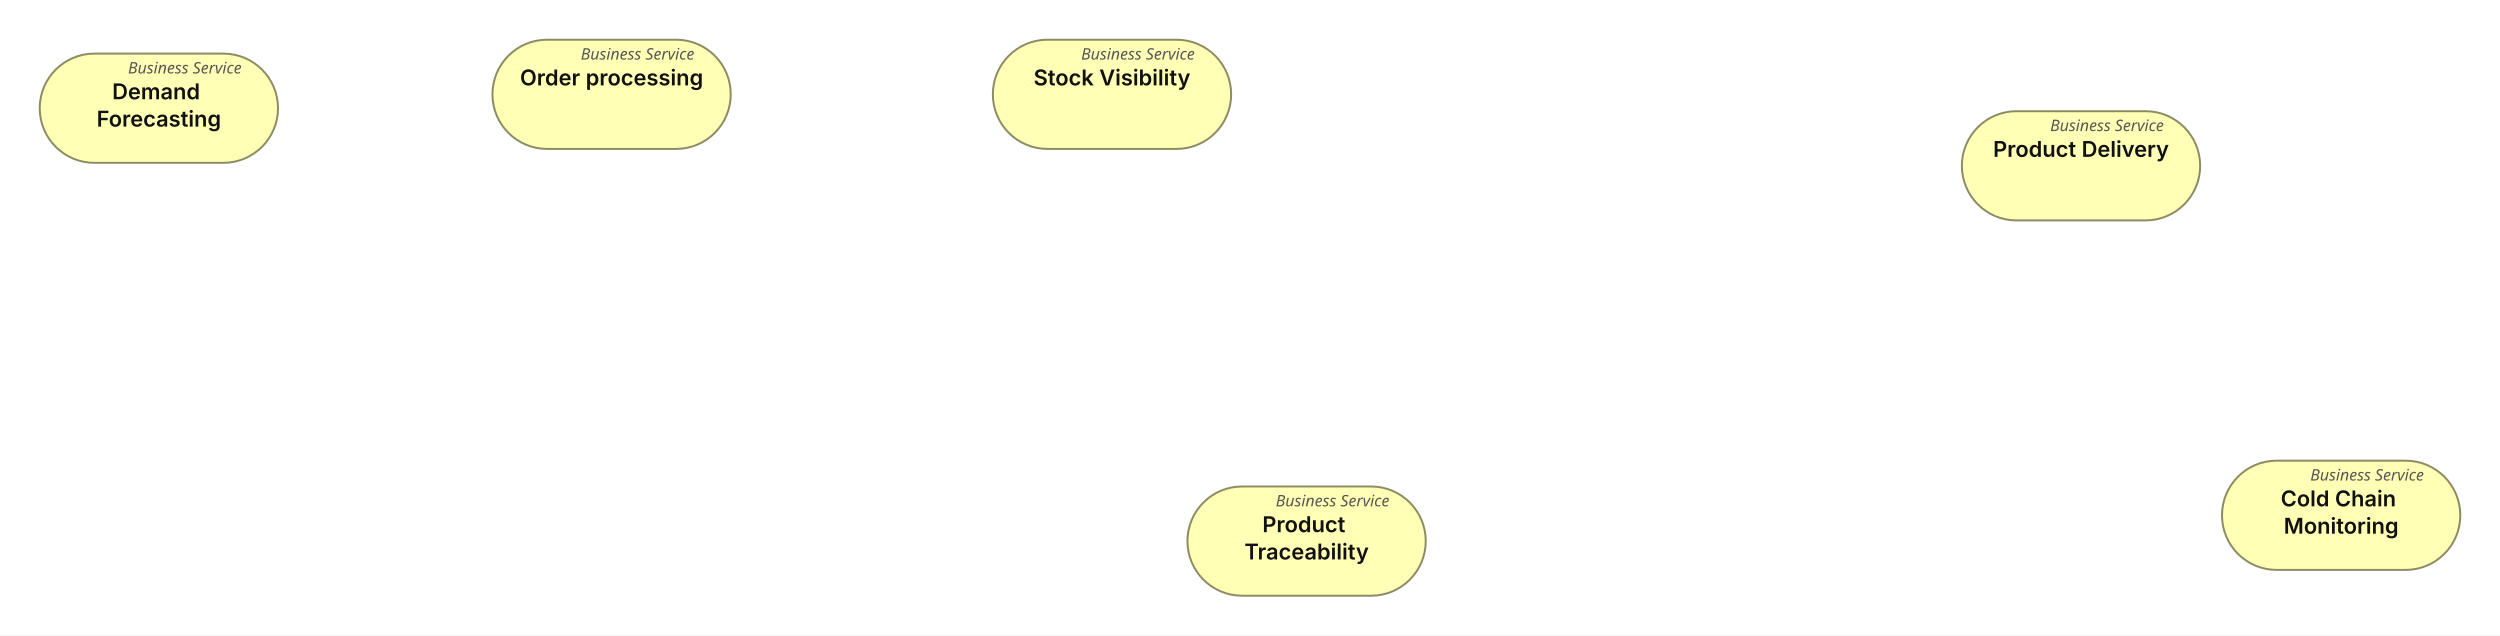
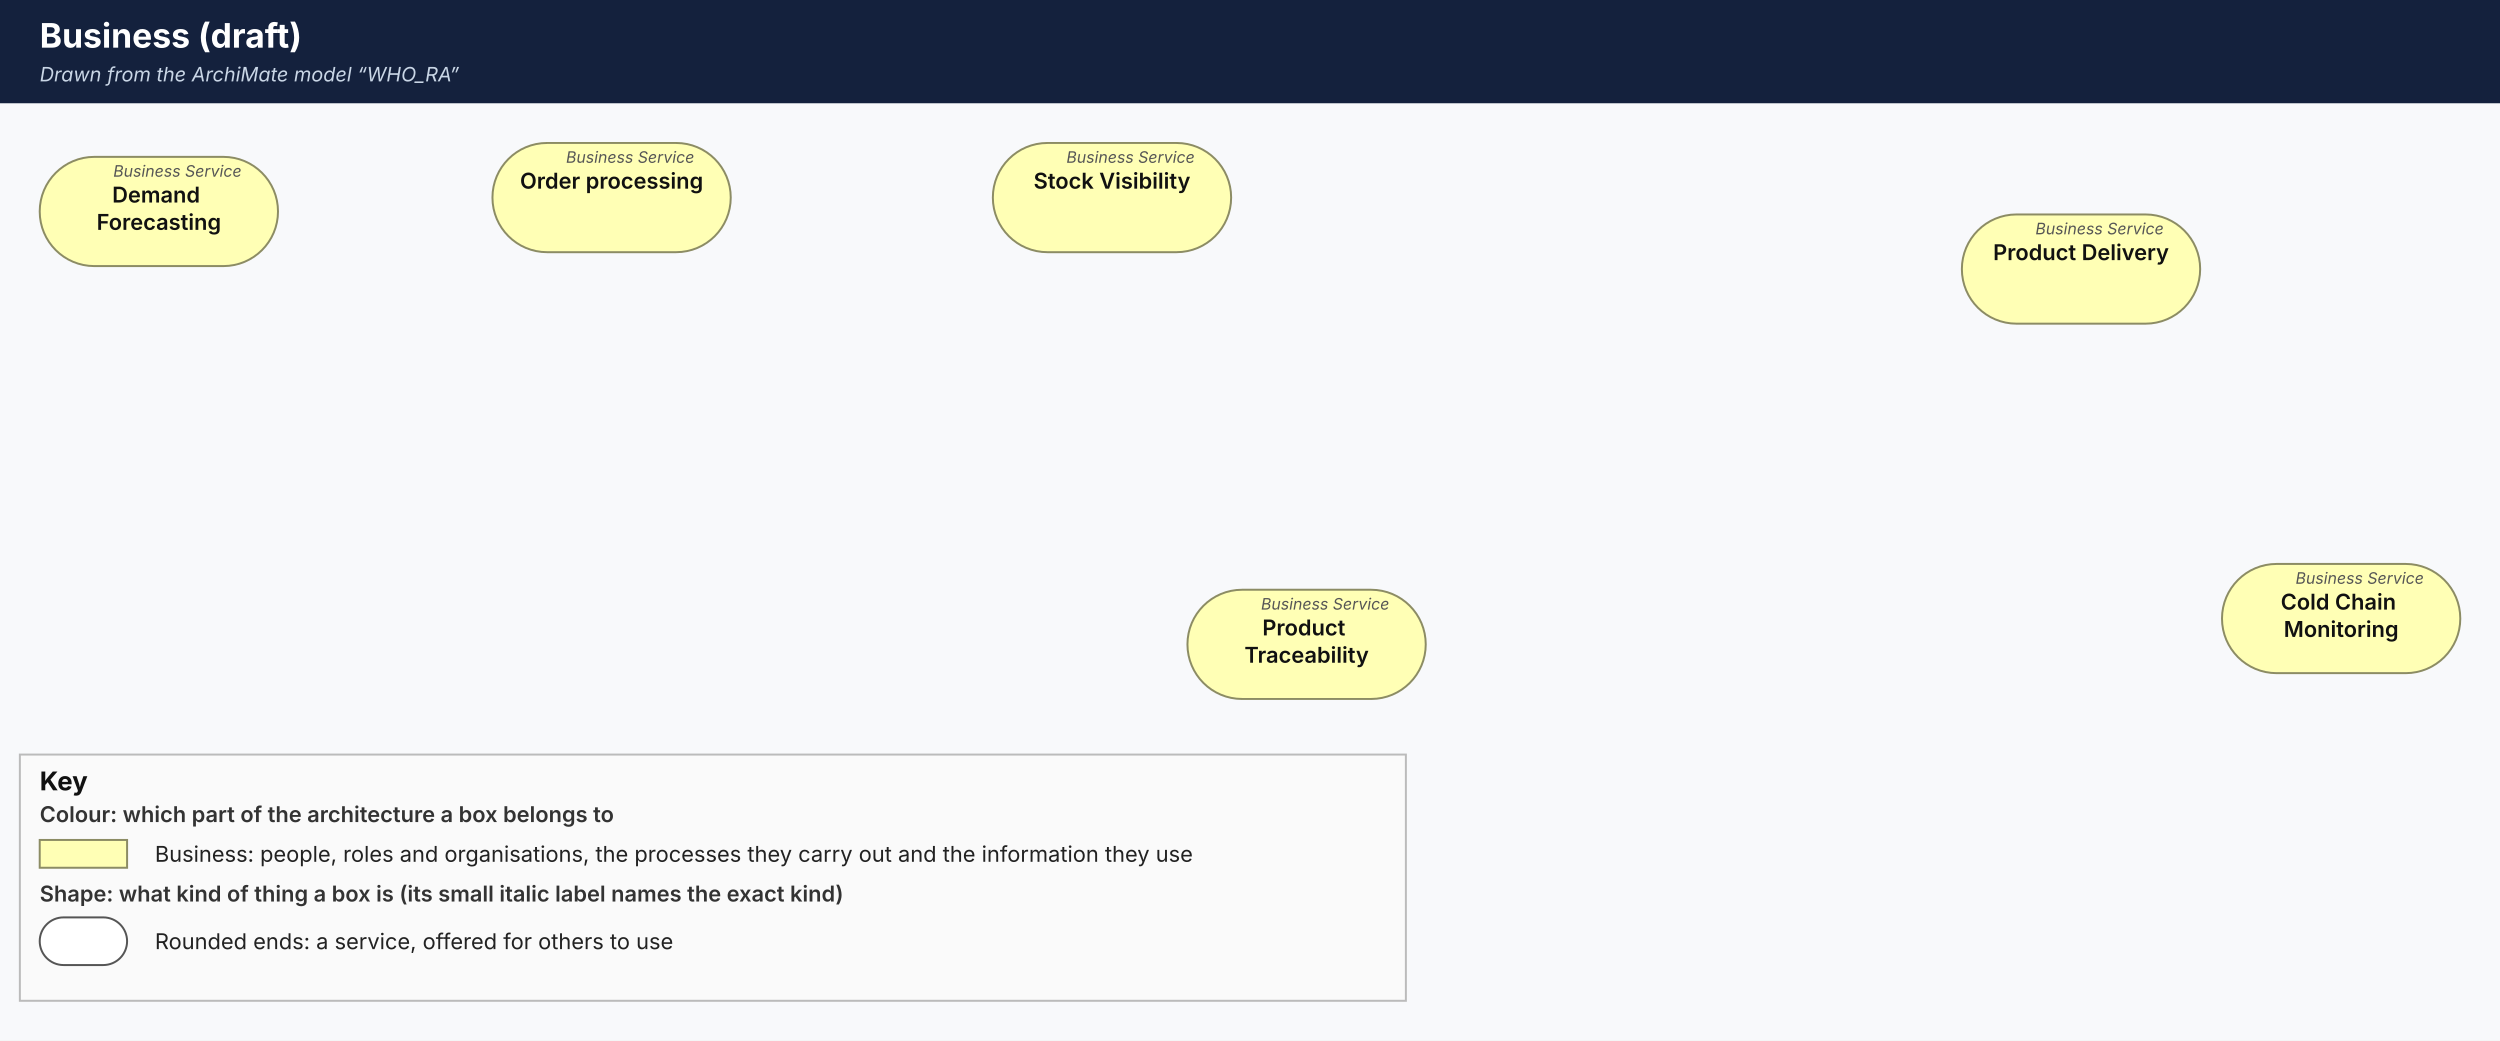
- <svg xmlns="http://www.w3.org/2000/svg" viewBox="88 141 1259 320" width="1259" height="320" role="img" aria-labelledby="av-title">
+ <svg xmlns="http://www.w3.org/2000/svg" viewBox="88 89 1259 524" width="1259" height="524" role="img" aria-labelledby="av-title">
  <style>
- .av-name{font:600 11px system-ui,-apple-system,"Segoe UI",sans-serif;fill:#111}
- .av-type{font:italic 8px system-ui,sans-serif;fill:#555}
- .av-group{font:600 11px system-ui,sans-serif;fill:#333}
- .av-note{font:10px system-ui,sans-serif;fill:#222}
- .av-rel{font:9px system-ui,sans-serif;fill:#333;paint-order:stroke;stroke:#fff;stroke-width:3px}
+ .av-name{font:600 11px Inter, "Segoe UI", system-ui, -apple-system, Helvetica, Arial, sans-serif;fill:#111}
+ .av-type{font:italic 8px Inter, "Segoe UI", system-ui, -apple-system, Helvetica, Arial, sans-serif;fill:#555}
+ .av-group{font:600 11px Inter, "Segoe UI", system-ui, -apple-system, Helvetica, Arial, sans-serif;fill:#333}
+ .av-note{font:10px Inter, "Segoe UI", system-ui, -apple-system, Helvetica, Arial, sans-serif;fill:#222}
+ .av-key{font:11px Inter, "Segoe UI", system-ui, -apple-system, Helvetica, Arial, sans-serif;fill:#222}
+ .av-keyh{font:600 11px Inter, "Segoe UI", system-ui, -apple-system, Helvetica, Arial, sans-serif;fill:#333}
+ .av-keyt{font:700 13px Inter, "Segoe UI", system-ui, -apple-system, Helvetica, Arial, sans-serif;fill:#111}
+ .av-rel{font:9px Inter, "Segoe UI", system-ui, -apple-system, Helvetica, Arial, sans-serif;fill:#333;paint-order:stroke;stroke:#fff;stroke-width:3px}
a:hover rect,a:hover polygon,a:focus rect,a:focus polygon{stroke:#06c;stroke-width:2.5}
</style>
  <defs>
    <marker id="arrow-open" viewBox="0 0 12 12" refX="11" refY="6" markerWidth="11" markerHeight="11" orient="auto-start-reverse" markerUnits="userSpaceOnUse">
      <path d="M1 1 L11 6 L1 11" fill="none" stroke="#333" stroke-width="1.3" />
    </marker>
    <marker id="arrow-filled" viewBox="0 0 12 12" refX="11" refY="6" markerWidth="11" markerHeight="11" orient="auto-start-reverse" markerUnits="userSpaceOnUse">
      <path d="M1 1 L11 6 L1 11 Z" fill="#333" />
    </marker>
    <marker id="arrow-small" viewBox="0 0 10 10" refX="9" refY="5" markerWidth="8" markerHeight="8" orient="auto-start-reverse" markerUnits="userSpaceOnUse">
      <path d="M1 1 L9 5 L1 9" fill="none" stroke="#333" stroke-width="1.2" />
    </marker>
    <marker id="triangle-hollow" viewBox="0 0 14 14" refX="13" refY="7" markerWidth="13" markerHeight="13" orient="auto-start-reverse" markerUnits="userSpaceOnUse">
      <path d="M1 1 L13 7 L1 13 Z" fill="#fff" stroke="#333" stroke-width="1.2" />
    </marker>
    <marker id="diamond-filled" viewBox="0 0 16 10" refX="1" refY="5" markerWidth="16" markerHeight="10" orient="auto-start-reverse" markerUnits="userSpaceOnUse">
      <path d="M1 5 L8 1 L15 5 L8 9 Z" fill="#333" />
    </marker>
    <marker id="diamond-hollow" viewBox="0 0 16 10" refX="1" refY="5" markerWidth="16" markerHeight="10" orient="auto-start-reverse" markerUnits="userSpaceOnUse">
      <path d="M1 5 L8 1 L15 5 L8 9 Z" fill="#fff" stroke="#333" stroke-width="1.2" />
    </marker>
    <marker id="dot" viewBox="0 0 8 8" refX="4" refY="4" markerWidth="7" markerHeight="7" orient="auto" markerUnits="userSpaceOnUse">
      <circle cx="4" cy="4" r="3.2" fill="#333" />
    </marker>
    <pattern id="missing" width="8" height="8" patternUnits="userSpaceOnUse" patternTransform="rotate(45)">
      <rect width="8" height="8" fill="#fff" />
      <line x1="0" y1="0" x2="0" y2="8" stroke="#d33" stroke-width="2" />
    </pattern>
  </defs>
-   <rect x="88" y="141" width="1259" height="320" fill="#fff" />
-   <a href="../../../en/dpi-h-ra/archimate/0.2.0/elements/id-17ad814c579c480fbbc935fb60479ff0/" target="_top">
+   <rect x="88" y="89" width="1259" height="524" fill="#f8f9fb" />
+   <rect x="88" y="89" width="1259" height="52" fill="#14213d" />
+   <text x="108" y="113" style="font:700 17px Inter, &quot;Segoe UI&quot;, system-ui, -apple-system, Helvetica, Arial, sans-serif;fill:#fff">Business (draft)</text>
+   <text x="108" y="130" style="font:italic 10px Inter, &quot;Segoe UI&quot;, system-ui, -apple-system, Helvetica, Arial, sans-serif;fill:#c9d6e6">Drawn from the ArchiMate model “WHO_RA”</text>
+   <a href="../../../en/dpi-h-ra/archimate/0.2.0/elements/order-processing/" target="_top">
    <rect x="336" y="161" width="120" height="55" rx="27.5" fill="#ffffb5" stroke="#8c8c64" stroke-width="1" />
    <text class="av-type" x="437.667" y="171" text-anchor="end">Business Service</text>
    <text class="av-name" x="396" y="184" text-anchor="middle">
      <tspan x="396" dy="0">Order processing</tspan>
    </text>
  </a>
-   <a href="../../../en/dpi-h-ra/archimate/0.2.0/elements/id-3330ccd9e8a644818ecde06111e74ccc/" target="_top">
+   <a href="../../../en/dpi-h-ra/archimate/0.2.0/elements/stock-visibility/" target="_top">
    <rect x="588" y="161" width="120" height="55" rx="27.5" fill="#ffffb5" stroke="#8c8c64" stroke-width="1" />
    <text class="av-type" x="689.667" y="171" text-anchor="end">Business Service</text>
    <text class="av-name" x="648" y="184" text-anchor="middle">
      <tspan x="648" dy="0">Stock Visibility</tspan>
    </text>
  </a>
-   <a href="../../../en/dpi-h-ra/archimate/0.2.0/elements/id-645ea7ae902b4e1d9a73b5a1e9389c5c/" target="_top">
+   <a href="../../../en/dpi-h-ra/archimate/0.2.0/elements/product-delivery/" target="_top">
    <rect x="1076" y="197" width="120" height="55" rx="27.5" fill="#ffffb5" stroke="#8c8c64" stroke-width="1" />
    <text class="av-type" x="1177.667" y="207" text-anchor="end">Business Service</text>
    <text class="av-name" x="1136" y="220" text-anchor="middle">
      <tspan x="1136" dy="0">Product Delivery</tspan>
    </text>
  </a>
-   <a href="../../../en/dpi-h-ra/archimate/0.2.0/elements/id-58f380fb54a74e679e6a5bfacde7c7fa/" target="_top">
+   <a href="../../../en/dpi-h-ra/archimate/0.2.0/elements/demand-forecasting/" target="_top">
    <rect x="108" y="168" width="120" height="55" rx="27.5" fill="#ffffb5" stroke="#8c8c64" stroke-width="1" />
    <text class="av-type" x="209.667" y="178" text-anchor="end">Business Service</text>
    <text class="av-name" x="168" y="191" text-anchor="middle">
      <tspan x="168" dy="0">Demand</tspan>
      <tspan x="168" dy="13.75">Forecasting</tspan>
    </text>
  </a>
-   <a href="../../../en/dpi-h-ra/archimate/0.2.0/elements/id-13970600990445baa361d6066196d8fe/" target="_top">
+   <a href="../../../en/dpi-h-ra/archimate/0.2.0/elements/product-traceability/" target="_top">
    <rect x="686" y="386" width="120" height="55" rx="27.5" fill="#ffffb5" stroke="#8c8c64" stroke-width="1" />
    <text class="av-type" x="787.667" y="396" text-anchor="end">Business Service</text>
    <text class="av-name" x="746" y="409" text-anchor="middle">
      <tspan x="746" dy="0">Product</tspan>
      <tspan x="746" dy="13.75">Traceability</tspan>
    </text>
  </a>
-   <a href="../../../en/dpi-h-ra/archimate/0.2.0/elements/id-9fb7322d94d6487dacfcf99369322b81/" target="_top">
+   <a href="../../../en/dpi-h-ra/archimate/0.2.0/elements/cold-chain-monitoring/" target="_top">
    <rect x="1207" y="373" width="120" height="55" rx="27.5" fill="#ffffb5" stroke="#8c8c64" stroke-width="1" />
    <text class="av-type" x="1308.667" y="383" text-anchor="end">Business Service</text>
    <text class="av-name" x="1267" y="396" text-anchor="middle">
      <tspan x="1267" dy="0">Cold Chain</tspan>
      <tspan x="1267" dy="13.75">Monitoring</tspan>
    </text>
  </a>
+   <g class="av-legend">
+     <rect x="98" y="469" width="698" height="124" fill="#fafafa" stroke="#bbb" />
+     <text class="av-keyt" x="108" y="487">Key</text>
+     <text class="av-keyh" x="108" y="503">Colour: which part of the architecture a box belongs to</text>
+     <rect x="108" y="512" width="44" height="14" fill="#ffffb5" stroke="#8c8c64" />
+     <text class="av-key" x="166" y="523">Business: people, roles and organisations, the processes they carry out and the information they use</text>
+     <text class="av-keyh" x="108" y="543">Shape: what kind of thing a box is (its small italic label names the exact kind)</text>
+     <rect x="108" y="551" width="44" height="24" rx="12" fill="#fff" stroke="#555" />
+     <text class="av-key" x="166" y="567">Rounded ends: a service, offered for others to use</text>
+   </g>
</svg>
